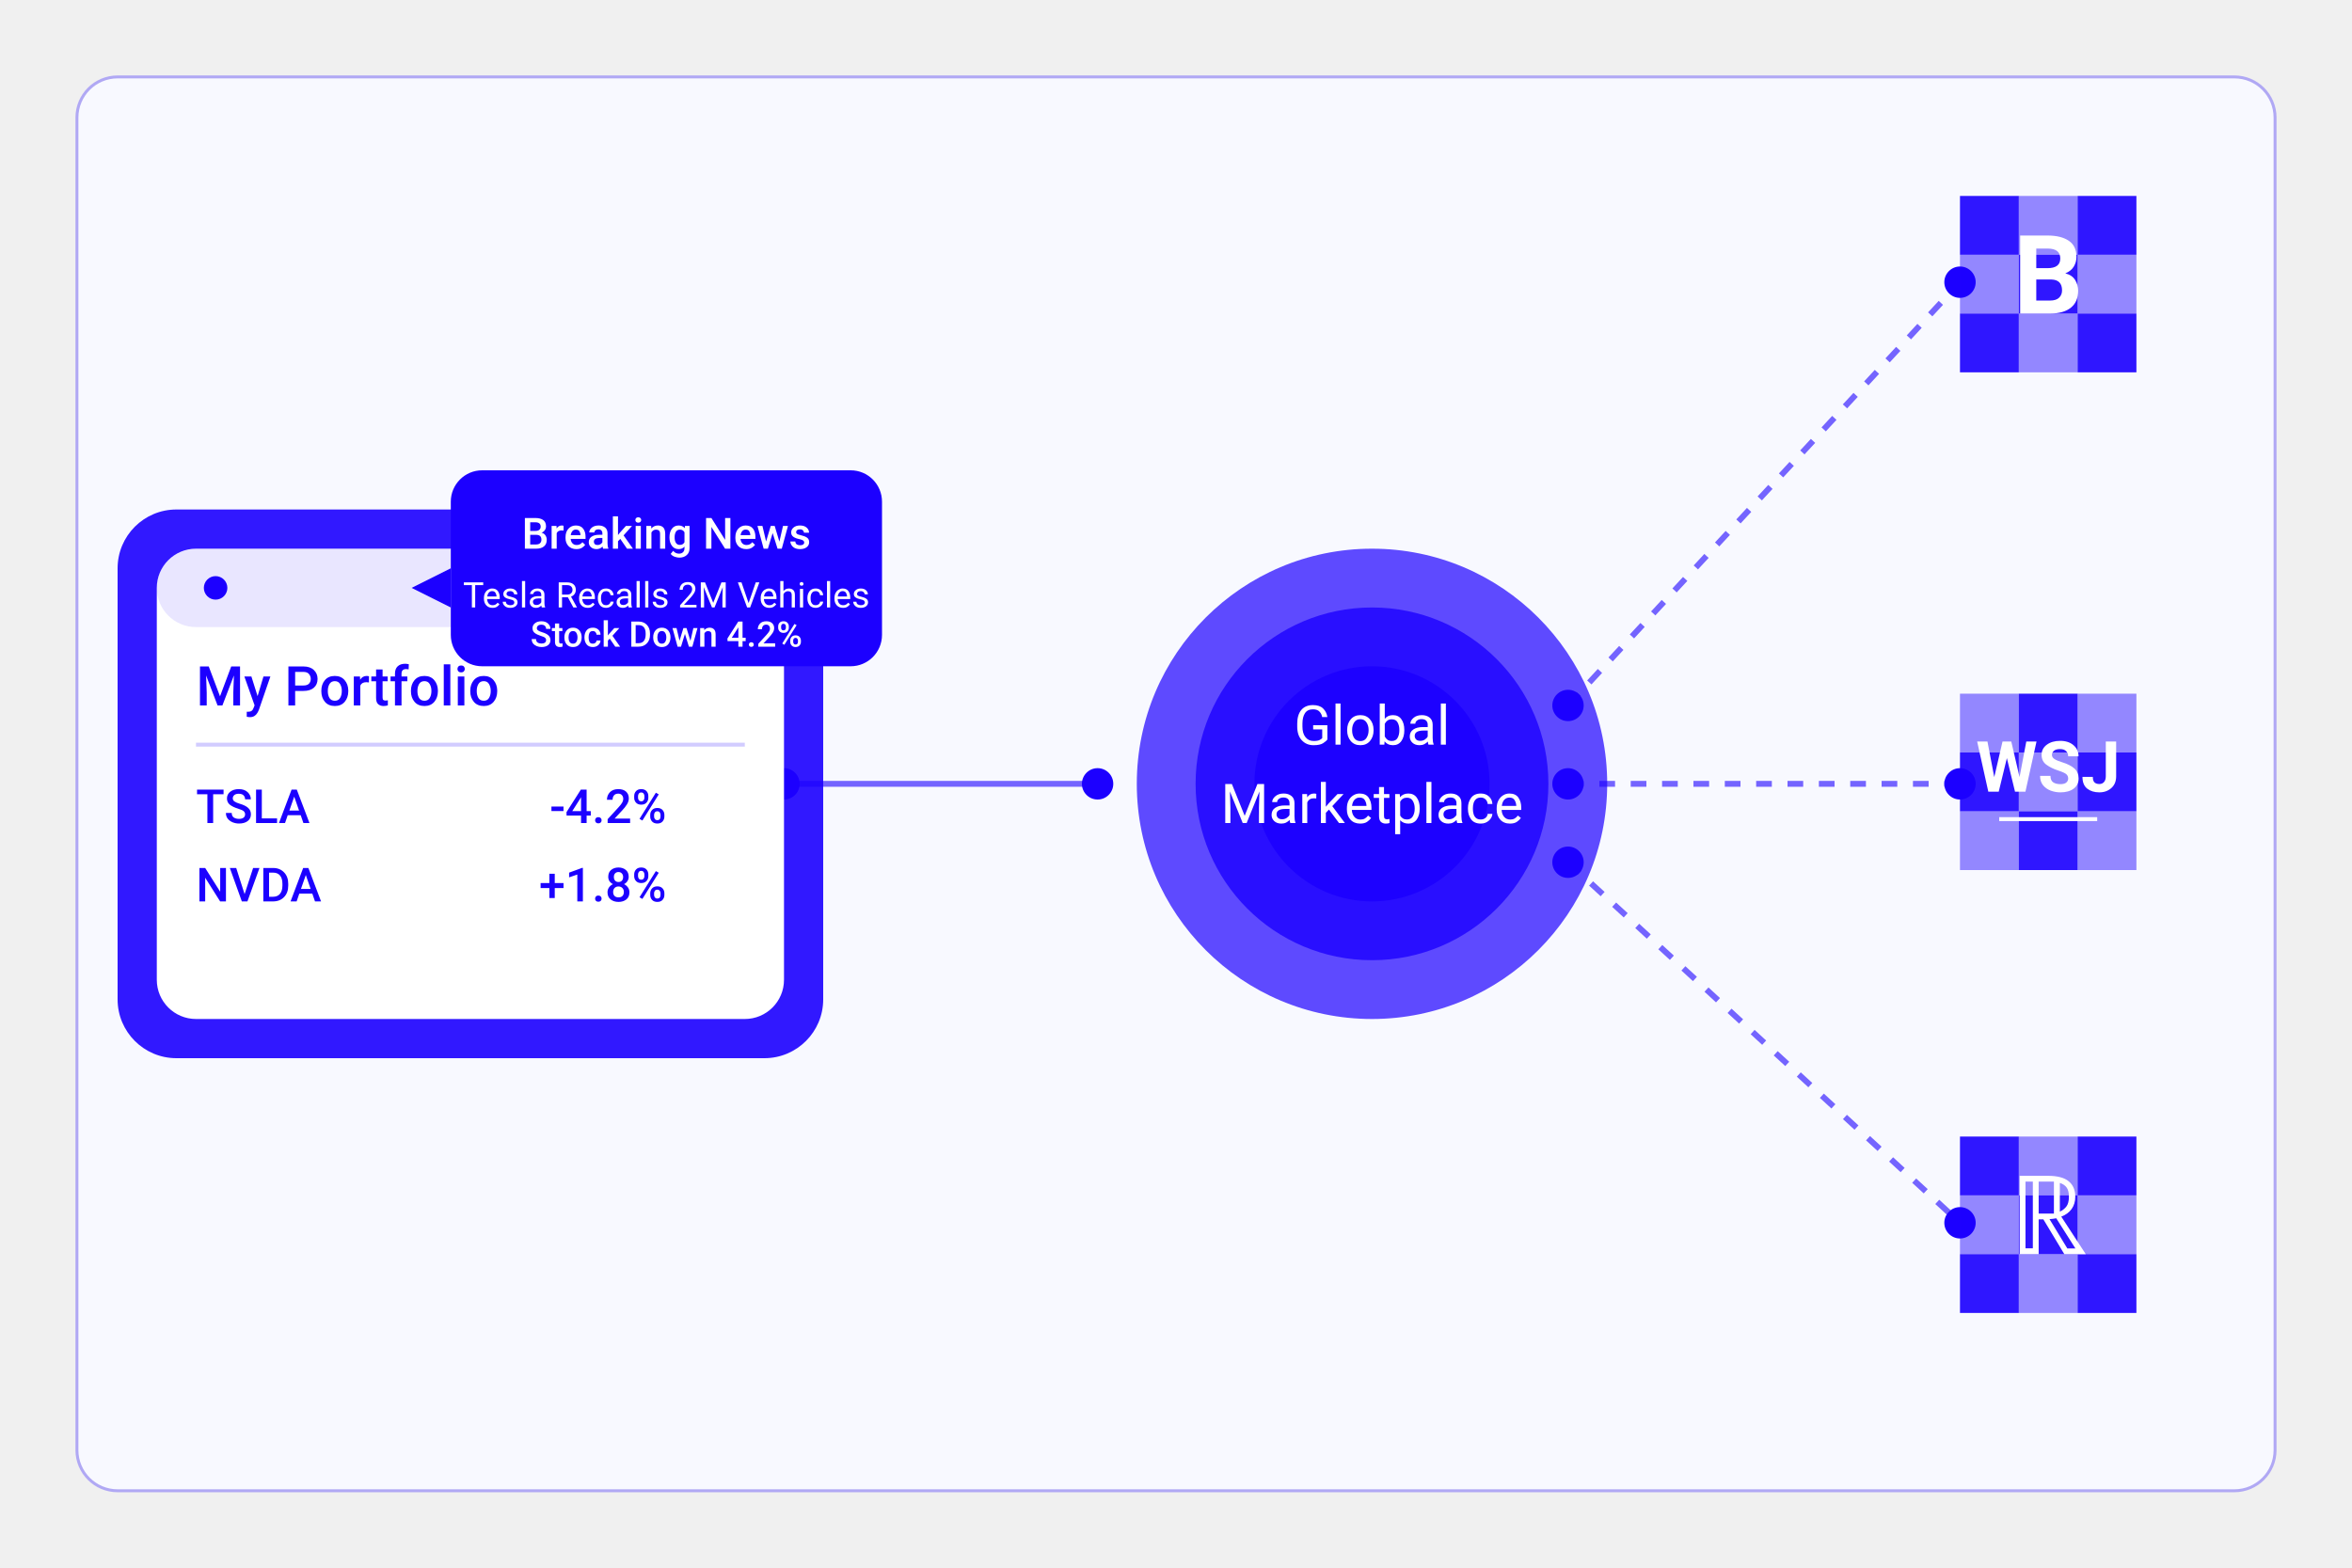
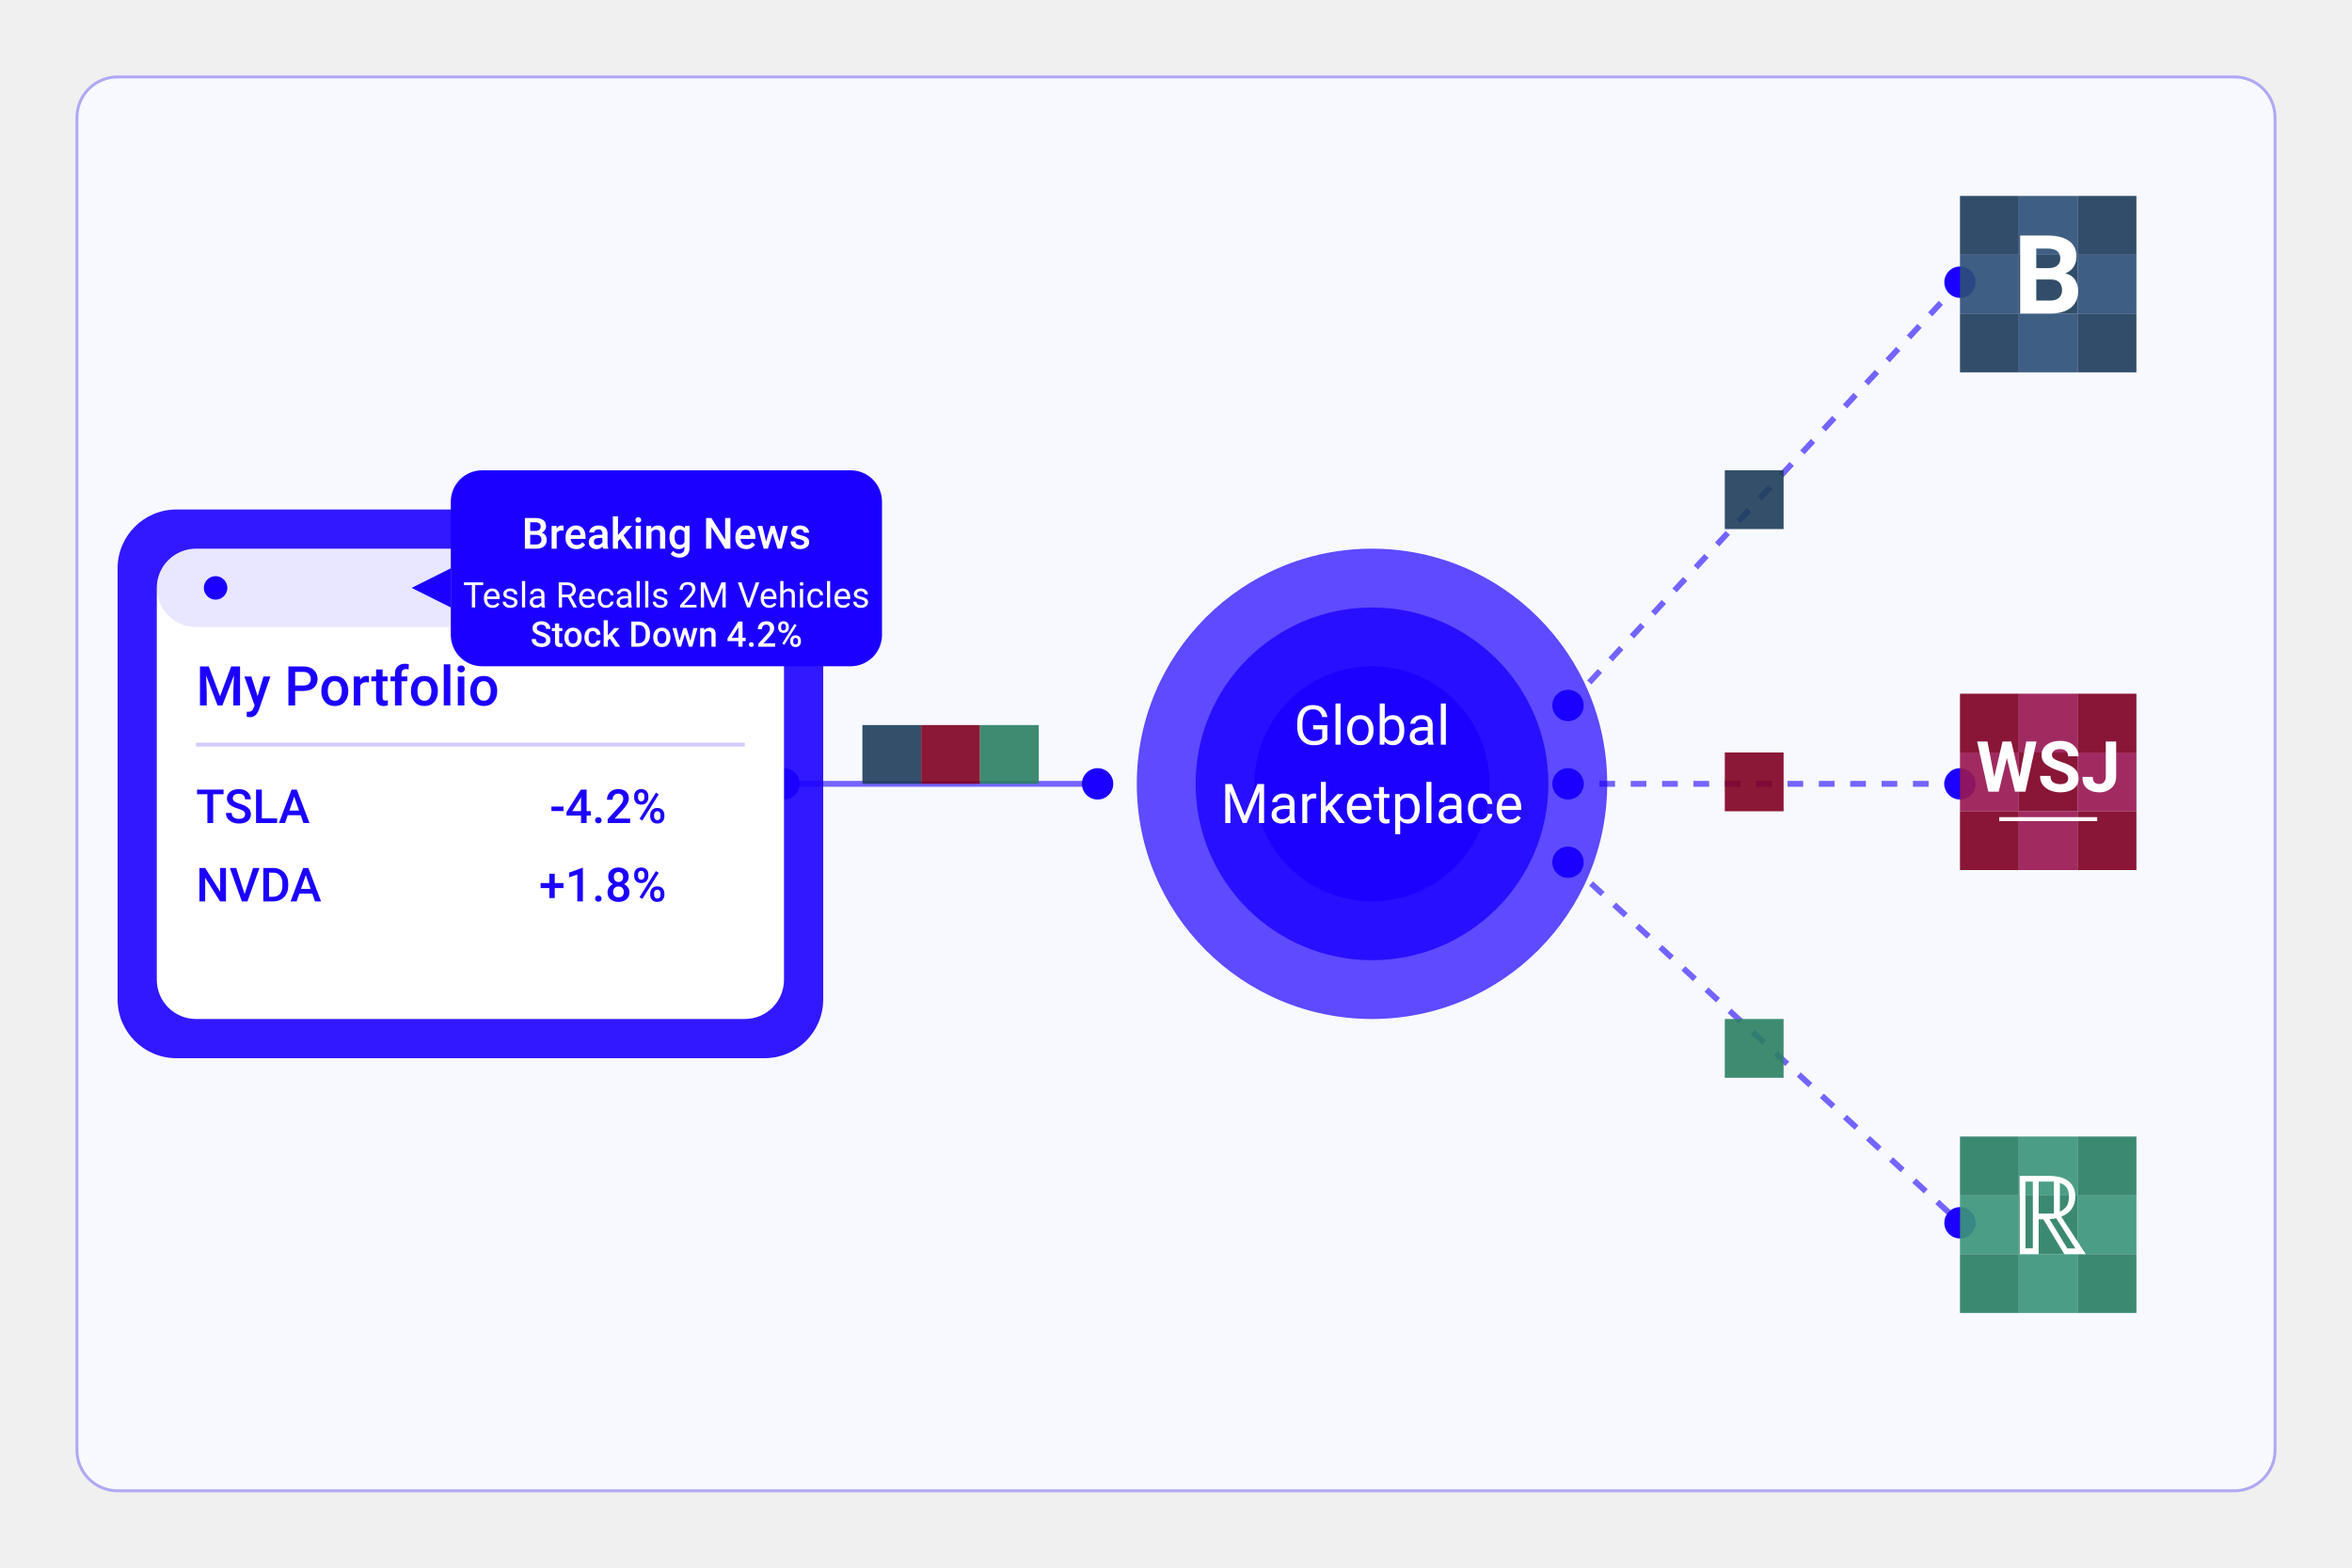
<svg xmlns="http://www.w3.org/2000/svg" viewBox="0 0 600 400">
  <rect x="20" y="20" width="560" height="360" rx="10" fill="#F8F9FF" stroke="#1c00ff" stroke-width="1.5" opacity="0.3" />
  <g transform="translate(0, 0)">
    <rect x="20" y="20" width="560" height="360" rx="10" fill="#F8F9FF" />
    <g id="connections">
      <line x1="200" y1="200" x2="280" y2="200" stroke="#1c00ff" stroke-width="1.5" opacity="0.6" />
-       <line x1="400" y1="180" x2="500" y2="72" stroke="#1c00ff" stroke-width="1.5" opacity="0.6" stroke-dasharray="4,4">
-         <g transform="translate(440, 130)">
-           <rect x="0" y="0" width="30" height="30" fill="#1c00ff" opacity="0.1" />
-           <rect x="0" y="0" width="10" height="10" fill="#ff6b6b" opacity="0.9" />
-           <rect x="10" y="0" width="10" height="10" fill="#4ecdc4" opacity="0.4" />
-           <rect x="20" y="0" width="10" height="10" fill="#ff6b6b" opacity="0.9" />
-           <rect x="0" y="10" width="10" height="10" fill="#4ecdc4" opacity="0.4" />
-           <rect x="10" y="10" width="10" height="10" fill="#ff6b6b" opacity="0.9" />
-           <rect x="20" y="10" width="10" height="10" fill="#4ecdc4" opacity="0.4" />
-           <rect x="0" y="20" width="10" height="10" fill="#ff6b6b" opacity="0.9" />
-           <rect x="10" y="20" width="10" height="10" fill="#4ecdc4" opacity="0.4" />
-           <rect x="20" y="20" width="10" height="10" fill="#ff6b6b" opacity="0.9" />
-         </g>
-       </line>
-       <line x1="400" y1="200" x2="500" y2="200" stroke="#1c00ff" stroke-width="1.5" opacity="0.6" stroke-dasharray="4,4">
-         <g transform="translate(440, 180)">
-           <rect x="0" y="0" width="30" height="30" fill="#1c00ff" opacity="0.1" />
-           <rect x="0" y="0" width="10" height="10" fill="#800020" opacity="0.9" />
-           <rect x="10" y="0" width="10" height="10" fill="#8B0000" opacity="0.4" />
-           <rect x="20" y="0" width="10" height="10" fill="#800020" opacity="0.9" />
-           <rect x="0" y="10" width="10" height="10" fill="#8B0000" opacity="0.4" />
-           <rect x="10" y="10" width="10" height="10" fill="#800020" opacity="0.9" />
-           <rect x="20" y="10" width="10" height="10" fill="#8B0000" opacity="0.4" />
-           <rect x="0" y="20" width="10" height="10" fill="#800020" opacity="0.9" />
-           <rect x="10" y="20" width="10" height="10" fill="#8B0000" opacity="0.4" />
-           <rect x="20" y="20" width="10" height="10" fill="#800020" opacity="0.9" />
-         </g>
-       </line>
-       <line x1="400" y1="220" x2="500" y2="312" stroke="#1c00ff" stroke-width="1.5" opacity="0.6" stroke-dasharray="4,4">
-         <g transform="translate(440, 250)">
-           <rect x="0" y="0" width="30" height="30" fill="#1c00ff" opacity="0.1" />
-           <rect x="0" y="0" width="10" height="10" fill="#228B22" opacity="0.9" />
-           <rect x="10" y="0" width="10" height="10" fill="#2E8B57" opacity="0.4" />
-           <rect x="20" y="0" width="10" height="10" fill="#228B22" opacity="0.9" />
-           <rect x="0" y="10" width="10" height="10" fill="#2E8B57" opacity="0.4" />
-           <rect x="10" y="10" width="10" height="10" fill="#228B22" opacity="0.9" />
-           <rect x="20" y="10" width="10" height="10" fill="#2E8B57" opacity="0.4" />
-           <rect x="0" y="20" width="10" height="10" fill="#228B22" opacity="0.9" />
-           <rect x="10" y="20" width="10" height="10" fill="#2E8B57" opacity="0.4" />
-           <rect x="20" y="20" width="10" height="10" fill="#228B22" opacity="0.9" />
-         </g>
-       </line>
+       <rect x="220" y="185" width="15" height="15" fill="#1E3D59" opacity="0.9" />
+       <rect x="235" y="185" width="15" height="15" fill="#800020" opacity="0.9" />
+       <rect x="250" y="185" width="15" height="15" fill="#2A7F62" opacity="0.9" />
+       <line x1="400" y1="180" x2="500" y2="72" stroke="#1c00ff" stroke-width="1.5" opacity="0.6" stroke-dasharray="4,4" />
+       <line x1="400" y1="200" x2="500" y2="200" stroke="#1c00ff" stroke-width="1.5" opacity="0.6" stroke-dasharray="4,4" />
+       <line x1="400" y1="220" x2="500" y2="312" stroke="#1c00ff" stroke-width="1.5" opacity="0.6" stroke-dasharray="4,4" />
+       <rect x="440" y="120" width="15" height="15" fill="#1E3D59" opacity="0.9" />
+       <rect x="440" y="192" width="15" height="15" fill="#800020" opacity="0.9" />
+       <rect x="440" y="260" width="15" height="15" fill="#2A7F62" opacity="0.9" />
    </g>
    <circle cx="200" cy="200" r="4" fill="#1c00ff" />
    <circle cx="280" cy="200" r="4" fill="#1c00ff" />
    <circle cx="400" cy="180" r="4" fill="#1c00ff" />
    <circle cx="400" cy="200" r="4" fill="#1c00ff" />
    <circle cx="400" cy="220" r="4" fill="#1c00ff" />
    <circle cx="500" cy="72" r="4" fill="#1c00ff" />
    <circle cx="500" cy="200" r="4" fill="#1c00ff" />
    <circle cx="500" cy="312" r="4" fill="#1c00ff" />
    <g transform="translate(30, 130)">
      <rect x="0" y="0" width="180" height="140" rx="15" fill="#1c00ff" opacity="0.9" />
      <rect x="10" y="10" width="160" height="120" rx="10" fill="#FFFFFF" />
      <rect x="10" y="10" width="160" height="20" rx="10" fill="#1c00ff" opacity="0.1" />
      <circle cx="25" cy="20" r="3" fill="#1c00ff" />
      <rect x="135" y="17" width="15" height="6" rx="2" fill="#1c00ff" />
      <text x="20" y="50" fill="#1c00ff" font-family="Roboto" font-size="14" font-weight="500">My Portfolio</text>
      <line x1="20" y1="60" x2="160" y2="60" stroke="#1c00ff" opacity="0.2" />
      <g transform="translate(0,5)">
        <text x="20" y="75" fill="#1c00ff" font-family="Roboto" font-size="12" font-weight="500">TSLA</text>
        <text x="140" y="75" fill="#1c00ff" font-family="Roboto" font-size="12" text-anchor="end" font-weight="500">-4.2%</text>
        <text x="20" y="95" fill="#1c00ff" font-family="Roboto" font-size="12" font-weight="500">NVDA</text>
        <text x="140" y="95" fill="#1c00ff" font-family="Roboto" font-size="12" text-anchor="end" font-weight="500">+1.8%</text>
      </g>
      <g transform="translate(85, -10)">
        <rect x="0" y="0" width="110" height="50" rx="8" fill="#1c00ff" />
        <text x="55" y="20" text-anchor="middle" fill="white" font-family="Roboto" font-size="11" font-weight="500">Breaking News</text>
        <text x="55" y="35" text-anchor="middle" fill="white" font-family="Roboto" font-size="9" font-weight="400">Tesla Recalls 2M Vehicles</text>
        <text x="55" y="45" text-anchor="middle" fill="white" font-family="Roboto" font-size="9" font-weight="500">Stock Down 4.2%</text>
        <path d="M 0 25 L -10 30 L 0 35" fill="#1c00ff" />
      </g>
    </g>
    <g transform="translate(30,0)">
      <circle cx="320" cy="200" r="60" fill="#1c00ff" opacity="0.7" />
      <circle cx="320" cy="200" r="45" fill="#1c00ff" opacity="0.8" />
      <circle cx="320" cy="200" r="30" fill="#1c00ff" opacity="0.9" />
      <text x="320" y="190" text-anchor="middle" fill="white" font-family="Roboto" font-size="14">Global</text>
      <text x="320" y="210" text-anchor="middle" fill="white" font-family="Roboto" font-size="14">Marketplace</text>
    </g>
    <g transform="translate(500, 50)">
      <rect x="0" y="0" width="45" height="45" fill="#1c00ff" opacity="0.1" />
-       <rect x="0" y="0" width="15" height="15" fill="#1c00ff" opacity="0.9" />
-       <rect x="15" y="0" width="15" height="15" fill="#1c00ff" opacity="0.4" />
-       <rect x="30" y="0" width="15" height="15" fill="#1c00ff" opacity="0.9" />
-       <rect x="0" y="15" width="15" height="15" fill="#1c00ff" opacity="0.4" />
-       <rect x="15" y="15" width="15" height="15" fill="#1c00ff" opacity="0.9" />
-       <rect x="30" y="15" width="15" height="15" fill="#1c00ff" opacity="0.4" />
-       <rect x="0" y="30" width="15" height="15" fill="#1c00ff" opacity="0.9" />
-       <rect x="15" y="30" width="15" height="15" fill="#1c00ff" opacity="0.4" />
-       <rect x="30" y="30" width="15" height="15" fill="#1c00ff" opacity="0.9" />
+       <rect x="0" y="0" width="15" height="15" fill="#1E3D59" opacity="0.9" />
+       <rect x="15" y="0" width="15" height="15" fill="#2E5077" opacity="0.9" />
+       <rect x="30" y="0" width="15" height="15" fill="#1E3D59" opacity="0.9" />
+       <rect x="0" y="15" width="15" height="15" fill="#2E5077" opacity="0.9" />
+       <rect x="15" y="15" width="15" height="15" fill="#1E3D59" opacity="0.9" />
+       <rect x="30" y="15" width="15" height="15" fill="#2E5077" opacity="0.9" />
+       <rect x="0" y="30" width="15" height="15" fill="#1E3D59" opacity="0.9" />
+       <rect x="15" y="30" width="15" height="15" fill="#2E5077" opacity="0.9" />
+       <rect x="30" y="30" width="15" height="15" fill="#1E3D59" opacity="0.9" />
      <text x="22.5" y="30" text-anchor="middle" dominantBaseline="middle" fill="white" font-family="Roboto" font-size="28" font-weight="bold">B</text>
    </g>
    <g transform="translate(500, 177)">
      <rect x="0" y="0" width="45" height="45" fill="#1c00ff" opacity="0.1" />
-       <rect x="0" y="0" width="15" height="15" fill="#1c00ff" opacity="0.4" />
-       <rect x="15" y="0" width="15" height="15" fill="#1c00ff" opacity="0.9" />
-       <rect x="30" y="0" width="15" height="15" fill="#1c00ff" opacity="0.4" />
-       <rect x="0" y="15" width="15" height="15" fill="#1c00ff" opacity="0.9" />
-       <rect x="15" y="15" width="15" height="15" fill="#1c00ff" opacity="0.4" />
-       <rect x="30" y="15" width="15" height="15" fill="#1c00ff" opacity="0.9" />
-       <rect x="0" y="30" width="15" height="15" fill="#1c00ff" opacity="0.4" />
-       <rect x="15" y="30" width="15" height="15" fill="#1c00ff" opacity="0.9" />
-       <rect x="30" y="30" width="15" height="15" fill="#1c00ff" opacity="0.4" />
+       <rect x="0" y="0" width="15" height="15" fill="#800020" opacity="0.9" />
+       <rect x="15" y="0" width="15" height="15" fill="#9A1750" opacity="0.9" />
+       <rect x="30" y="0" width="15" height="15" fill="#800020" opacity="0.9" />
+       <rect x="0" y="15" width="15" height="15" fill="#9A1750" opacity="0.9" />
+       <rect x="15" y="15" width="15" height="15" fill="#800020" opacity="0.9" />
+       <rect x="30" y="15" width="15" height="15" fill="#9A1750" opacity="0.9" />
+       <rect x="0" y="30" width="15" height="15" fill="#800020" opacity="0.9" />
+       <rect x="15" y="30" width="15" height="15" fill="#9A1750" opacity="0.9" />
+       <rect x="30" y="30" width="15" height="15" fill="#800020" opacity="0.9" />
      <text x="22.5" y="25" text-anchor="middle" dominantBaseline="middle" fill="white" font-family="Roboto" font-size="18" font-weight="bold">WSJ</text>
      <line x1="10" y1="32" x2="35" y2="32" stroke="white" stroke-width="1" />
    </g>
    <g transform="translate(500, 290)">
      <rect x="0" y="0" width="45" height="45" fill="#1c00ff" opacity="0.1" />
-       <rect x="0" y="0" width="15" height="15" fill="#1c00ff" opacity="0.9" />
-       <rect x="15" y="0" width="15" height="15" fill="#1c00ff" opacity="0.4" />
-       <rect x="30" y="0" width="15" height="15" fill="#1c00ff" opacity="0.9" />
-       <rect x="0" y="15" width="15" height="15" fill="#1c00ff" opacity="0.4" />
-       <rect x="15" y="15" width="15" height="15" fill="#1c00ff" opacity="0.9" />
-       <rect x="30" y="15" width="15" height="15" fill="#1c00ff" opacity="0.4" />
-       <rect x="0" y="30" width="15" height="15" fill="#1c00ff" opacity="0.9" />
-       <rect x="15" y="30" width="15" height="15" fill="#1c00ff" opacity="0.4" />
-       <rect x="30" y="30" width="15" height="15" fill="#1c00ff" opacity="0.9" />
+       <rect x="0" y="0" width="15" height="15" fill="#2A7F62" opacity="0.9" />
+       <rect x="15" y="0" width="15" height="15" fill="#3B9778" opacity="0.9" />
+       <rect x="30" y="0" width="15" height="15" fill="#2A7F62" opacity="0.9" />
+       <rect x="0" y="15" width="15" height="15" fill="#3B9778" opacity="0.9" />
+       <rect x="15" y="15" width="15" height="15" fill="#2A7F62" opacity="0.9" />
+       <rect x="30" y="15" width="15" height="15" fill="#3B9778" opacity="0.9" />
+       <rect x="0" y="30" width="15" height="15" fill="#2A7F62" opacity="0.9" />
+       <rect x="15" y="30" width="15" height="15" fill="#3B9778" opacity="0.9" />
+       <rect x="30" y="30" width="15" height="15" fill="#2A7F62" opacity="0.9" />
      <text x="22.5" y="30" text-anchor="middle" dominantBaseline="middle" fill="white" font-family="Roboto" font-size="28" font-weight="bold">ℝ</text>
    </g>
  </g>
</svg>
